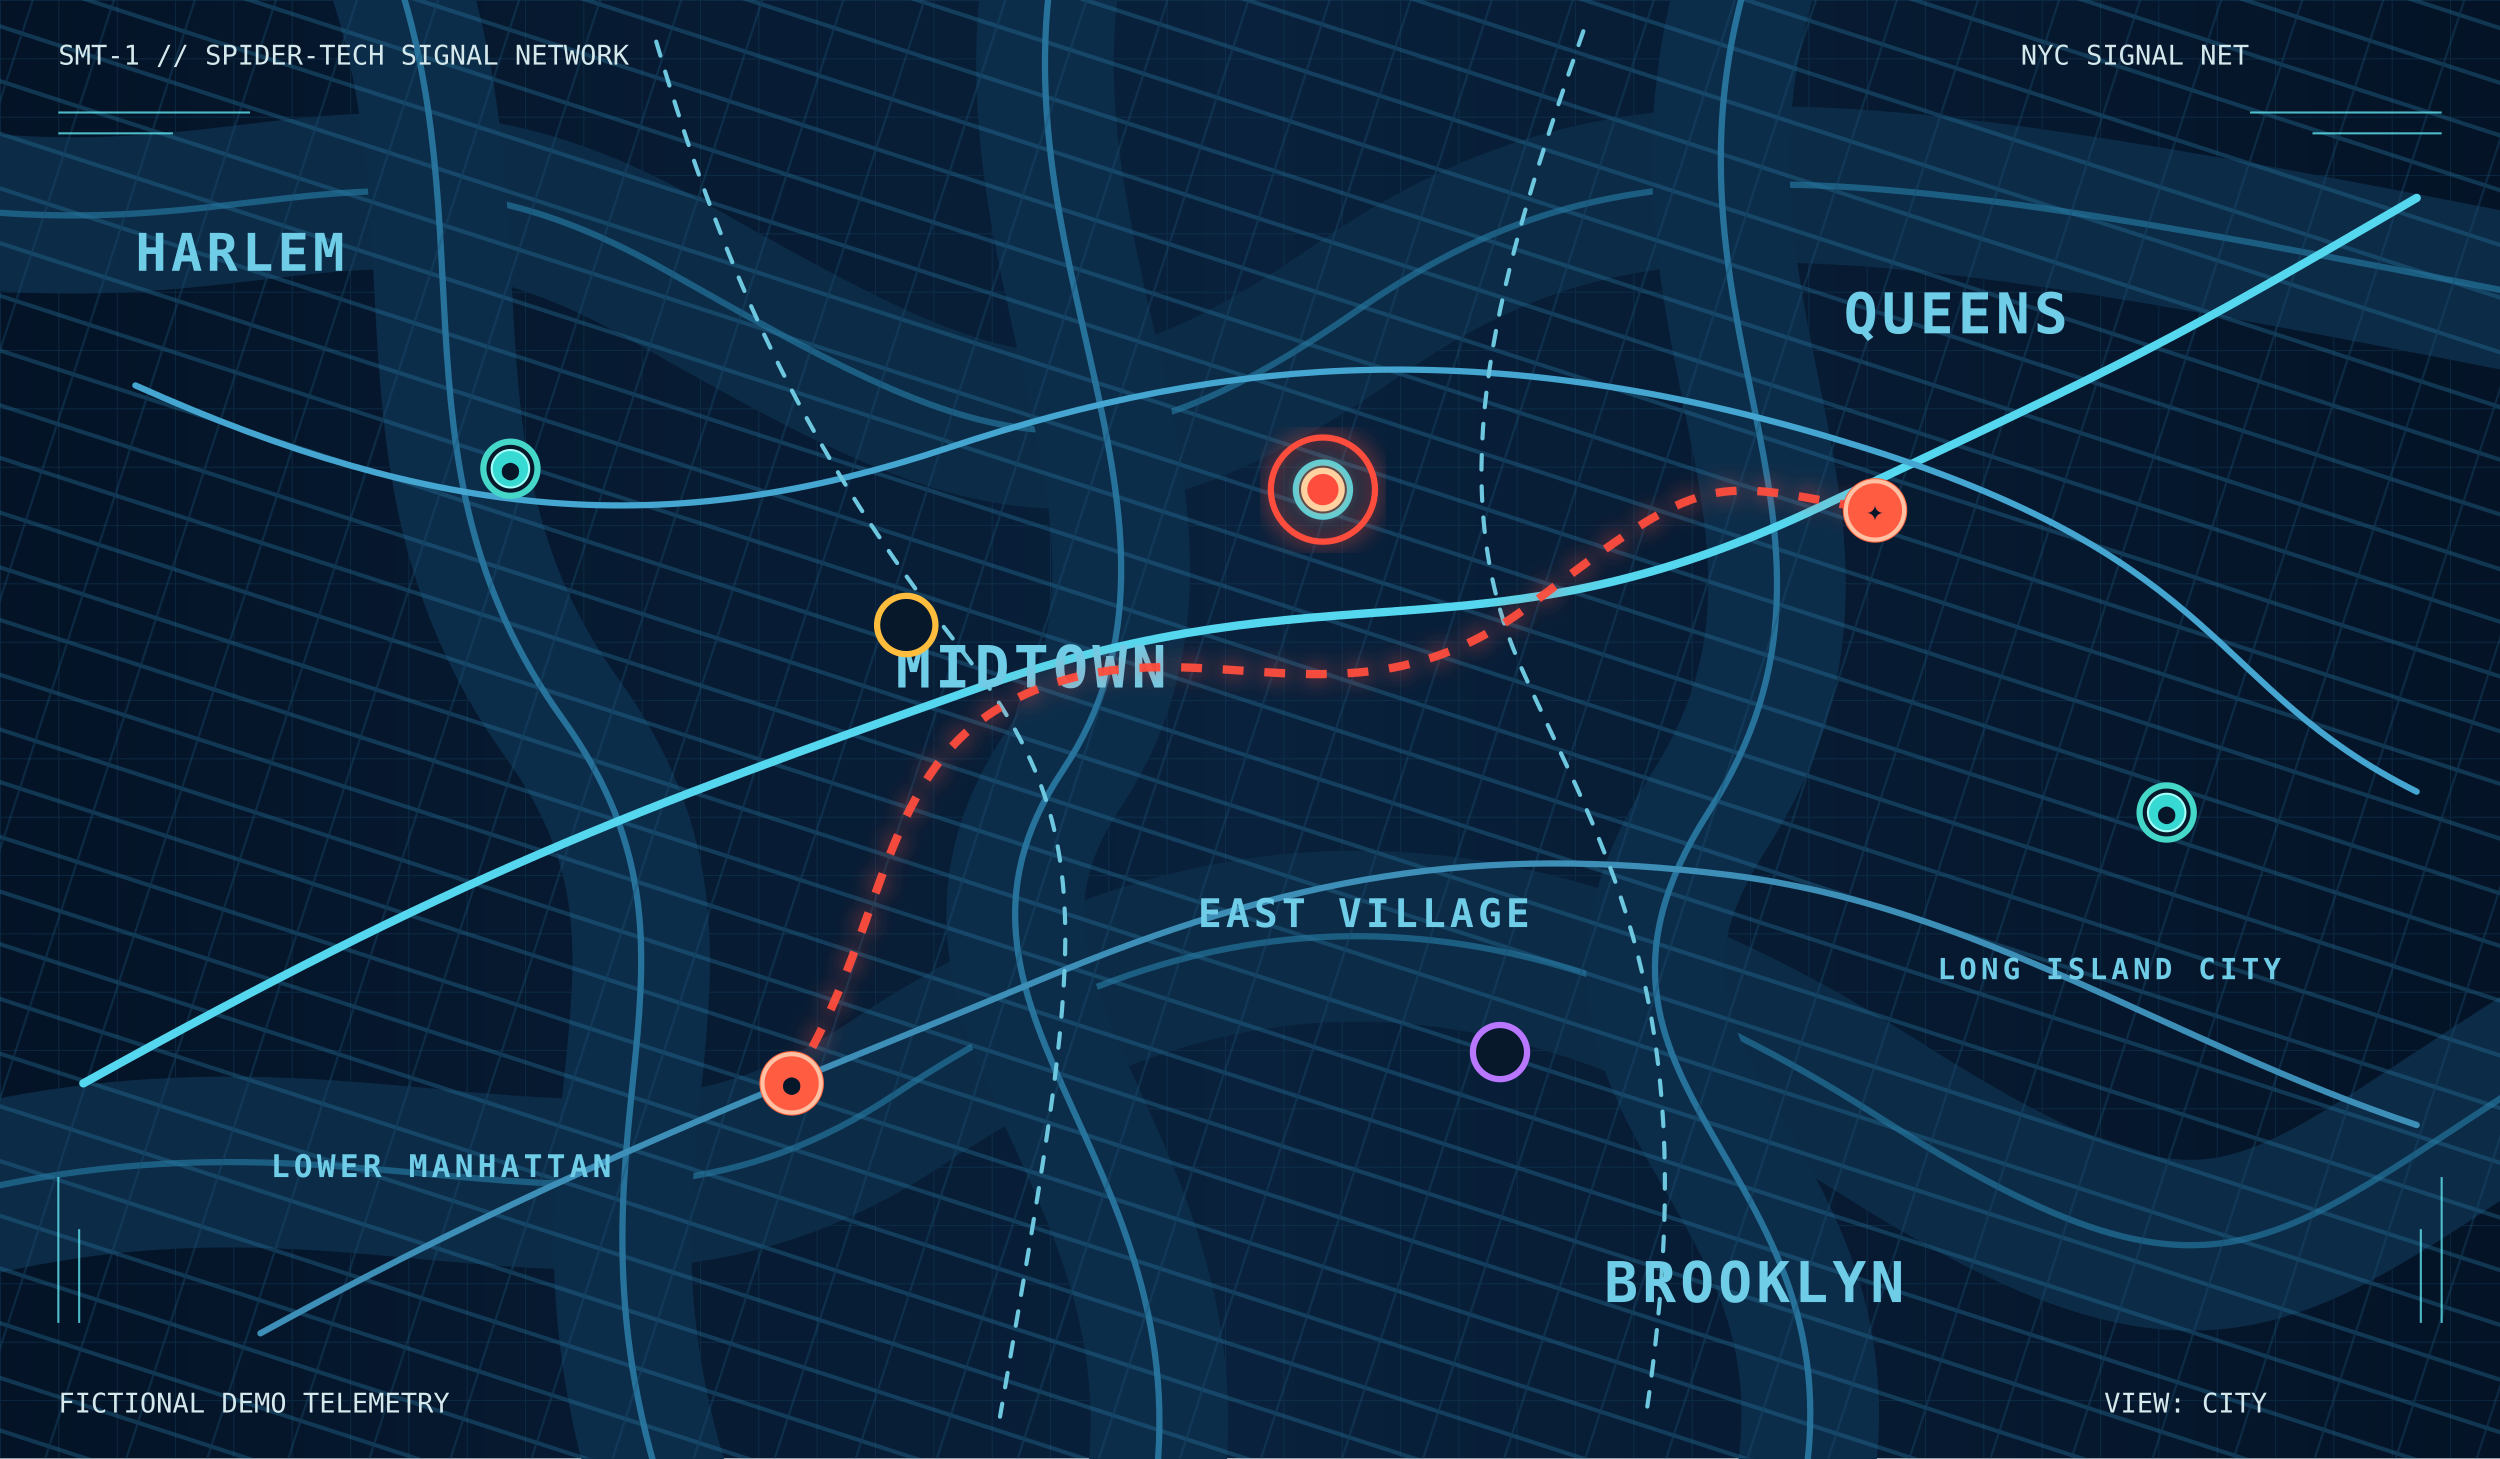
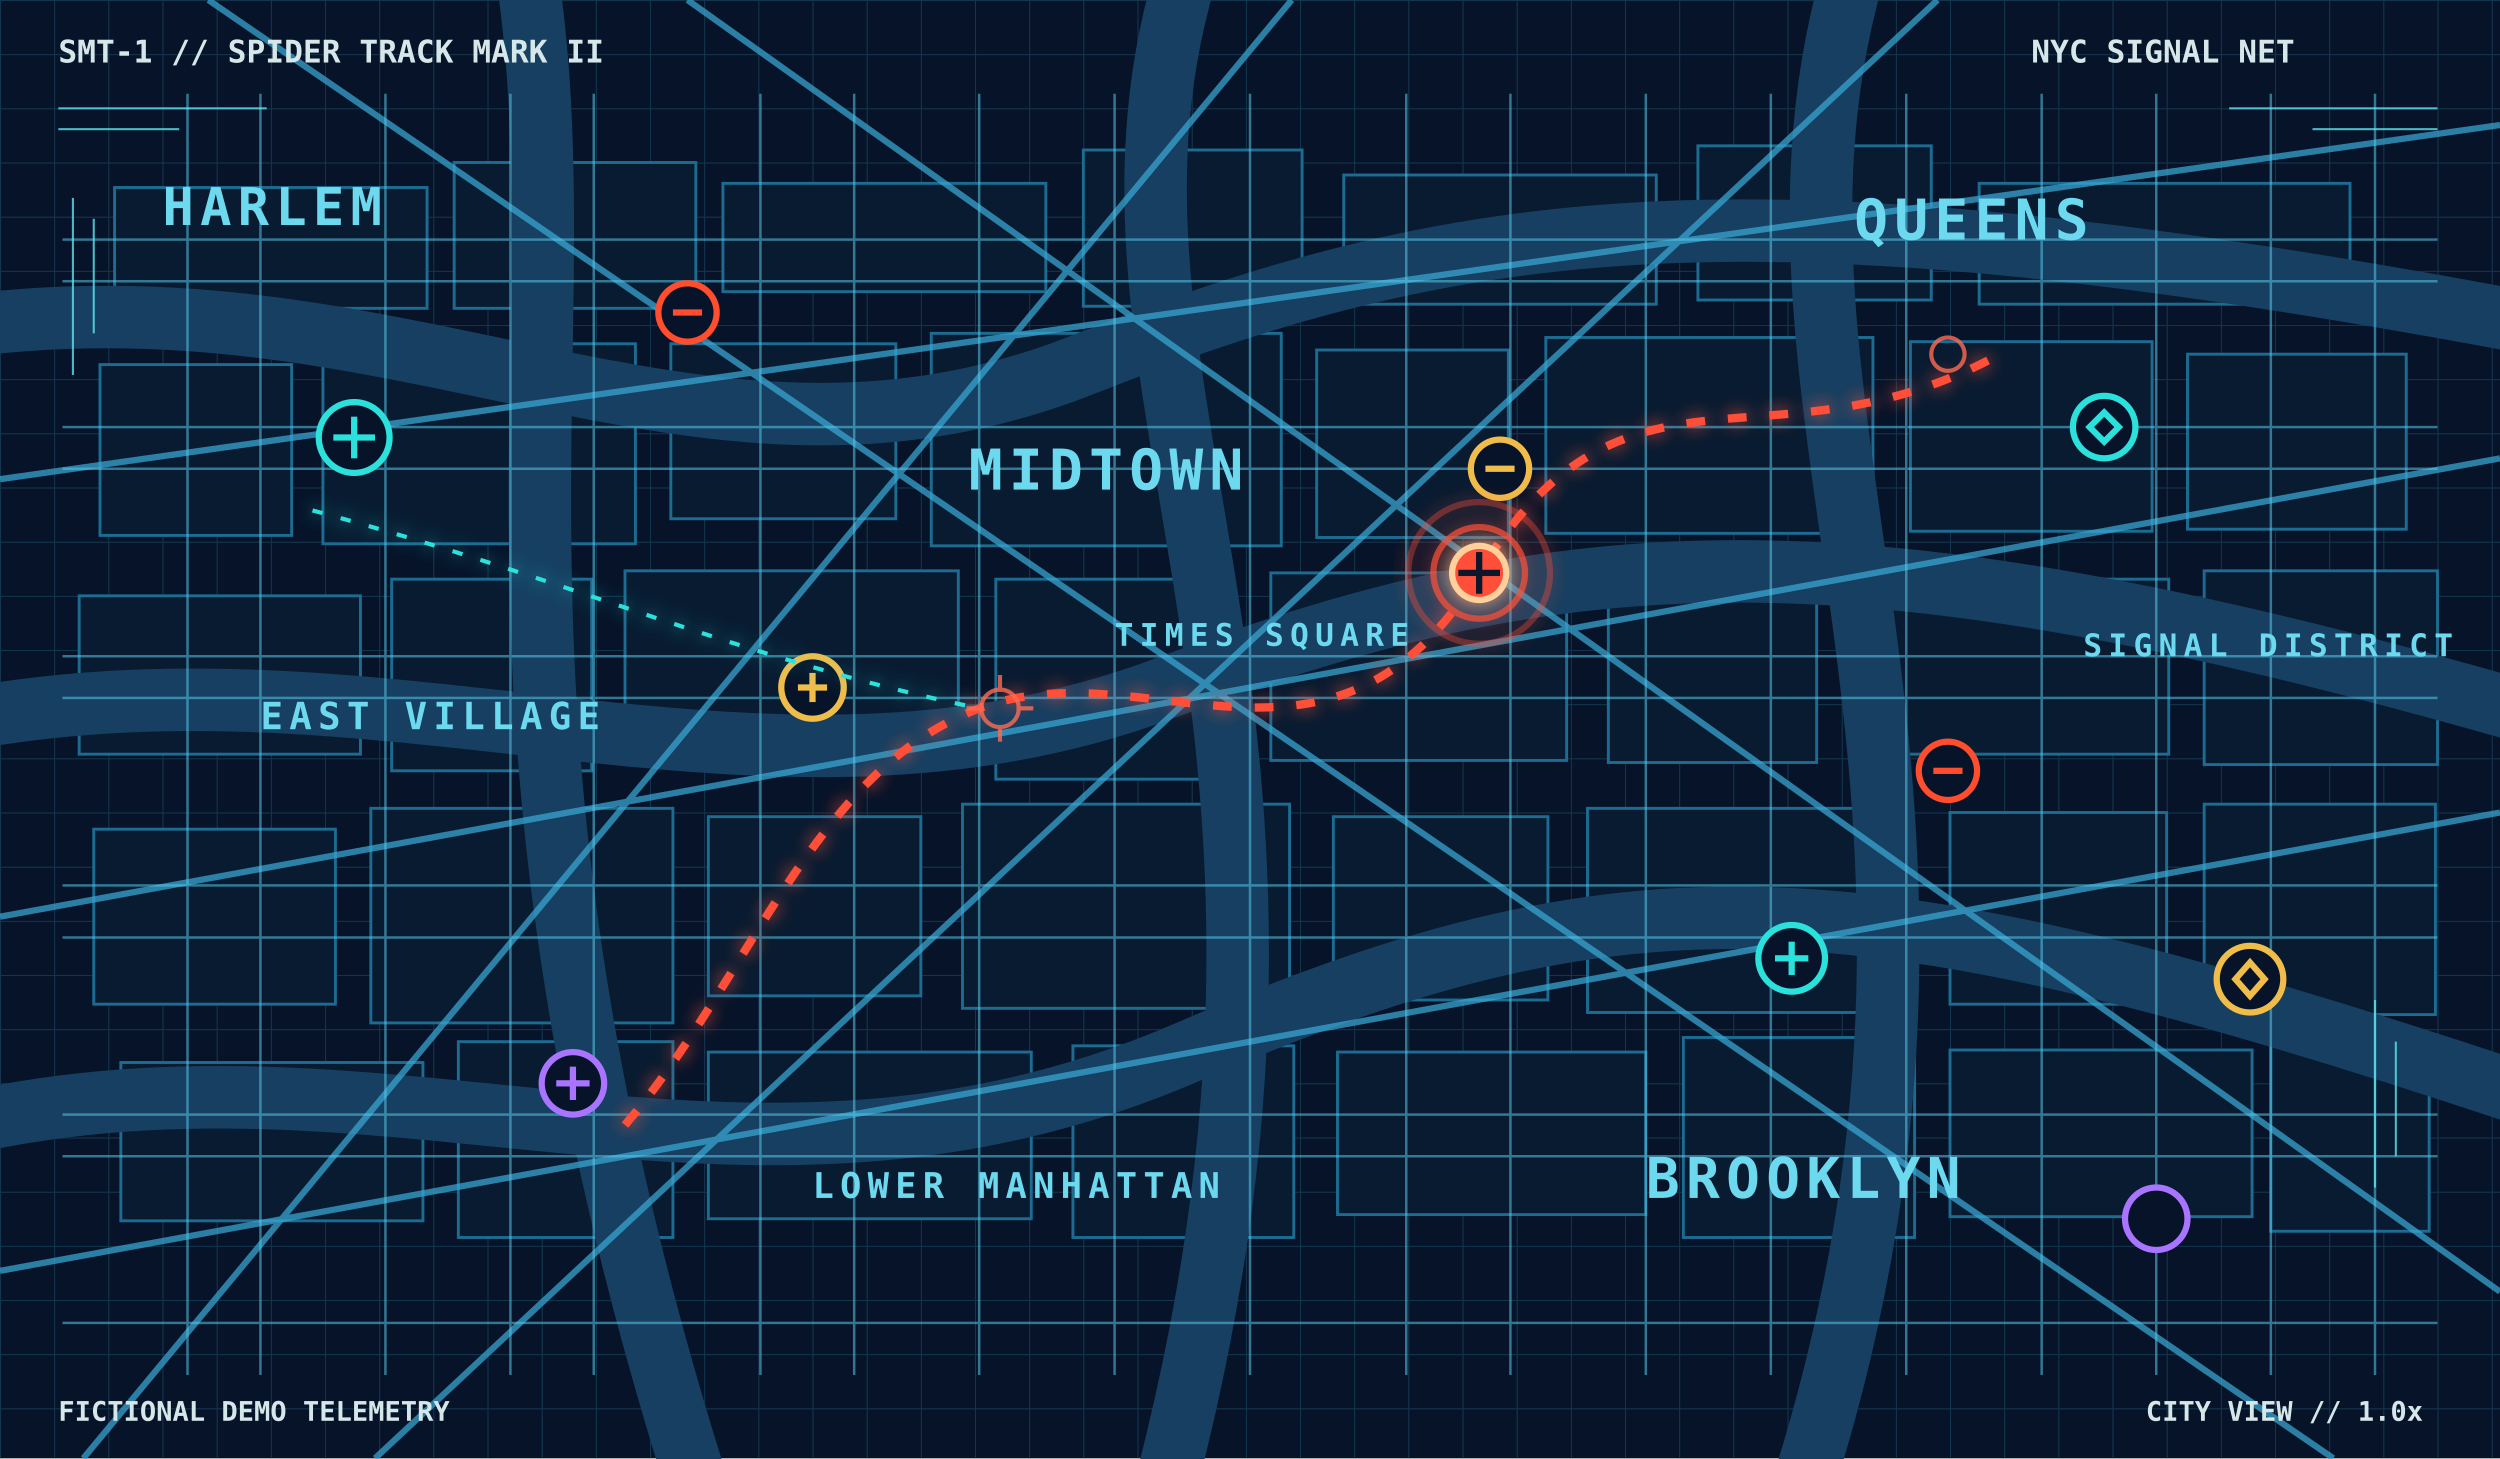
<svg xmlns="http://www.w3.org/2000/svg" viewBox="0 0 1200 700">
  <defs>
-     <pattern id="minor" width="28" height="28" patternUnits="userSpaceOnUse">
-       <path d="M28 0H0V28" fill="none" stroke="#123d5d" stroke-width="1" opacity=".42" />
-     </pattern>
-     <pattern id="roads" width="74" height="74" patternUnits="userSpaceOnUse" patternTransform="rotate(18)">
-       <path d="M0 12H74M0 37H74M0 61H74" stroke="#27749c" stroke-width="2" opacity=".65" />
-       <path d="M15 0V74M52 0V74" stroke="#194e72" stroke-width="1" opacity=".7" />
+     <pattern id="micro" width="26" height="26" patternUnits="userSpaceOnUse">
+       <path d="M26 0H0V26" fill="none" stroke="#24617b" stroke-width="1" opacity=".42" />
    </pattern>
    <filter id="glow">
-       <feGaussianBlur stdDeviation="5" result="b" />
+       <feGaussianBlur stdDeviation="4" result="b" />
      <feMerge>
        <feMergeNode in="b" />
        <feMergeNode in="SourceGraphic" />
      </feMerge>
    </filter>
-     <linearGradient id="water" x1="0" x2="1">
-       <stop stop-color="#041326" />
-       <stop offset=".5" stop-color="#09213c" />
-       <stop offset="1" stop-color="#041326" />
-     </linearGradient>
  </defs>
-   <rect width="1200" height="700" fill="url(#water)" />
-   <rect width="1200" height="700" fill="url(#minor)" />
-   <path d="M-80 90 C120 135 170 45 320 130 S520 240 650 150 S880 75 1280 155" fill="none" stroke="#0c2b47" stroke-width="75" />
-   <path d="M-80 90 C120 135 170 45 320 130 S520 240 650 150 S880 75 1280 155" fill="none" stroke="#1c5e82" stroke-width="3" />
-   <path d="M-60 585 C170 510 280 625 430 525 S720 420 900 535 S1090 590 1260 490" fill="none" stroke="#0c2b47" stroke-width="82" />
-   <path d="M-60 585 C170 510 280 625 430 525 S720 420 900 535 S1090 590 1260 490" fill="none" stroke="#1c5e82" stroke-width="3" />
-   <path d="M180 -40 C240 100 180 220 270 345 S250 550 330 750 M510 -40 C470 120 590 250 510 370 S590 560 550 740 M845 -30 C780 150 910 250 820 390 S910 560 860 740" fill="none" stroke="#0c2d4a" stroke-width="66" />
-   <path d="M180 -40 C240 100 180 220 270 345 S250 550 330 750 M510 -40 C470 120 590 250 510 370 S590 560 550 740 M845 -30 C780 150 910 250 820 390 S910 560 860 740" fill="none" stroke="#27729b" stroke-width="3" />
-   <rect width="1200" height="700" fill="url(#roads)" opacity=".55" />
-   <g fill="none" stroke-linecap="round">
-     <path d="M40 520 C220 420 300 390 470 330 S710 320 870 245 S1040 165 1160 95" stroke="#55d8ef" stroke-width="4" />
-     <path d="M65 185 C210 250 320 260 455 215 S720 160 895 215 S1060 330 1160 380" stroke="#44a6d1" stroke-width="3" />
-     <path d="M125 640 C270 560 380 520 500 470 S710 405 830 420 S1040 500 1160 540" stroke="#3d8fb8" stroke-width="3" />
-     <path d="M315 20 C350 140 390 220 460 310 S520 450 480 680" stroke="#6cc7df" stroke-width="2" stroke-dasharray="7 8" />
-     <path d="M760 15 C720 130 690 230 730 320 S820 480 790 680" stroke="#6cc7df" stroke-width="2" stroke-dasharray="7 8" />
+   <rect width="1200" height="700" fill="#061329" />
+   <rect width="1200" height="700" fill="url(#micro)" />
+   <g fill="#081b31" stroke="#1c6b91" stroke-width="1.4">
+     <path d="M55 90h150v58H55zM218 78h116v70H218zM347 88h155v52H347zM520 72h105v75H520zM645 84h150v62H645zM815 70h112v74H815zM950 88h178v58H950z" />
+     <path d="M48 175h92v82H48zM155 165h150v96H155zM322 165h108v84H322zM447 160h168v102H447zM632 168h92v90H632zM742 162h157v94H742zM917 164h116v91H917zM1050 170h105v84H1050z" />
+     <path d="M38 286h135v76H38zM188 278h96v92H188zM300 274h160v88H300zM478 278h112v96H478zM610 275h142v90H610zM772 270h100v96H772zM890 278h151v84H890zM1058 274h112v93H1058z" />
+     <path d="M45 398h116v84H45zM178 388h145v103H178zM340 392h102v86H340zM462 386h157v98H462zM640 392h103v88H640zM762 388h155v98H762zM936 390h104v92H936zM1058 386h111v101H1058z" />
+     <path d="M58 510h145v76H58zM220 500h103v94H220zM340 505h155v80H340zM515 502h106v92H515zM642 505h148v78H642zM808 498h111v96H808zM936 504h145v80H936zM1090 500h76v91H1090z" />
  </g>
-   <g font-family="monospace" font-weight="700" fill="#70cde8" letter-spacing="2">
-     <text x="65" y="130" font-size="25">HARLEM</text>
-     <text x="430" y="330" font-size="28">MIDTOWN</text>
-     <text x="575" y="445" font-size="19">EAST VILLAGE</text>
-     <text x="885" y="160" font-size="27">QUEENS</text>
-     <text x="770" y="625" font-size="27">BROOKLYN</text>
-     <text x="130" y="565" font-size="15">LOWER MANHATTAN</text>
-     <text x="930" y="470" font-size="14">LONG ISLAND CITY</text>
+   <g fill="none" stroke="#163f61" stroke-width="30">
+     <path d="M-40 160C190 120 330 250 520 175S850 85 1240 160" />
+     <path d="M-40 350C180 300 360 405 560 330S900 250 1240 350" />
+     <path d="M-40 545C180 485 350 600 570 505S900 420 1240 535" />
+     <path d="M250-30C285 160 210 330 340 730" />
+     <path d="M575-30C500 180 665 330 555 730" />
+     <path d="M895-30C820 190 980 370 860 730" />
  </g>
-   <g fill="#07182a" stroke-width="3">
-     <circle cx="245" cy="225" r="13" stroke="#45d8c9" />
-     <circle cx="435" cy="300" r="14" stroke="#ffbd3e" />
-     <circle cx="635" cy="235" r="13" stroke="#35d7e9" />
-     <circle cx="900" cy="245" r="14" stroke="#ff653f" />
-     <circle cx="1040" cy="390" r="13" stroke="#45d8c9" />
-     <circle cx="720" cy="505" r="13" stroke="#b976ff" />
-     <circle cx="380" cy="520" r="14" stroke="#ff653f" />
+   <g fill="none" stroke="#39a8d4" stroke-width="3" opacity=".72">
+     <path d="M0 230L1200 60M0 440L1200 220M0 610L1200 390M100 0L1120 700M330 0L1200 620M620 0L40 700M930 0L180 700" />
  </g>
-   <path d="M380 520 C430 440 420 360 500 330 S650 355 735 290 S820 230 900 245" fill="none" stroke="#ff4e3d" stroke-width="4" stroke-dasharray="10 10" opacity=".95" filter="url(#glow)" />
-   <g filter="url(#glow)">
-     <circle cx="635" cy="235" r="25" fill="none" stroke="#ff4e3d" stroke-width="3" />
-     <circle cx="635" cy="235" r="9" fill="#ff4e3d" stroke="#ffd0a0" stroke-width="3" />
+   <g stroke="#55c6e7" stroke-width="1.2" opacity=".55">
+     <path d="M30 115H1170M30 135H1170M30 205H1170M30 225H1170M30 315H1170M30 335H1170M30 425H1170M30 450H1170M30 535H1170M30 555H1170M30 635H1170" />
+     <path d="M90 45V660M125 45V660M185 45V660M245 45V660M285 45V660M365 45V660M410 45V660M470 45V660M535 45V660M600 45V660M675 45V660M725 45V660M790 45V660M850 45V660M915 45V660M980 45V660M1035 45V660M1090 45V660M1140 45V660" />
  </g>
-   <g font-family="monospace" font-size="14" font-weight="900" text-anchor="middle">
-     <g fill="#ff5c42" stroke="#ffc1a4" stroke-width="2">
-       <circle cx="900" cy="245" r="14" />
-       <circle cx="380" cy="520" r="14" />
+   <g font-family="monospace" font-weight="900" fill="#6dd9ef" letter-spacing="3">
+     <text x="78" y="108" font-size="25">HARLEM</text>
+     <text x="465" y="235" font-size="27">MIDTOWN</text>
+     <text x="890" y="115" font-size="27">QUEENS</text>
+     <text x="790" y="575" font-size="27">BROOKLYN</text>
+     <text x="125" y="350" font-size="18">EAST VILLAGE</text>
+     <text x="390" y="575" font-size="17">LOWER MANHATTAN</text>
+     <text x="535" y="310" font-size="15">TIMES SQUARE</text>
+     <text x="1000" y="315" font-size="15">SIGNAL DISTRICT</text>
+   </g>
+   <g fill="#071329" stroke-width="3">
+     <g stroke="#2be1dc">
+       <circle cx="170" cy="210" r="17" />
+       <path d="M160 210h20M170 200v20" />
+       <circle cx="1010" cy="205" r="15" />
+       <path d="M1003 205l7-7 7 7-7 7z" />
+       <circle cx="860" cy="460" r="16" />
+       <path d="M852 460h16M860 452v16" />
    </g>
-     <g fill="#06172a">
-       <text x="900" y="250">✦</text>
-       <text x="380" y="525">●</text>
+     <g stroke="#f0bd4b">
+       <circle cx="390" cy="330" r="15" />
+       <path d="M383 330h14M390 323v14" />
+       <circle cx="720" cy="225" r="14" />
+       <path d="M713 225h14" />
+       <circle cx="1080" cy="470" r="16" />
+       <path d="M1073 470l7-8 7 8-7 8z" />
    </g>
-     <g fill="#37d9d3" stroke="#a5fff8" stroke-width="1">
-       <circle cx="245" cy="225" r="9" />
-       <circle cx="1040" cy="390" r="9" />
+     <g stroke="#a974ff">
+       <circle cx="275" cy="520" r="15" />
+       <path d="M267 520h16M275 512v16" />
+       <circle cx="1035" cy="585" r="15" />
    </g>
-     <g fill="#06172a">
-       <text x="245" y="230">●</text>
-       <text x="1040" y="395">●</text>
+     <g stroke="#ff4d2e">
+       <circle cx="330" cy="150" r="14" />
+       <path d="M323 150h14" />
+       <circle cx="935" cy="370" r="14" />
+       <path d="M928 370h14" />
    </g>
  </g>
-   <g stroke="#5fe5ef" fill="none" opacity=".8">
-     <path d="M28 54h92M28 64h55M1080 54h92M1110 64h62M28 635v-70M38 635v-45M1172 635v-70M1162 635v-45" />
+   <g fill="none" stroke="#ff5038" stroke-width="4" filter="url(#glow)">
+     <path d="M300 540C360 470 390 370 470 340S640 390 710 275S850 230 960 170" stroke-dasharray="9 11" />
+     <path d="M150 245C280 280 350 315 470 340" stroke="#2be1dc" stroke-width="2" stroke-dasharray="5 9" />
  </g>
-   <g font-family="monospace" font-size="13" fill="#d5e9ed">
-     <text x="28" y="31">SMT-1 // SPIDER-TECH SIGNAL NETWORK</text>
-     <text x="970" y="31">NYC SIGNAL NET</text>
-     <text x="28" y="678">FICTIONAL DEMO TELEMETRY</text>
-     <text x="1010" y="678">VIEW: CITY</text>
+   <g filter="url(#glow)">
+     <circle cx="710" cy="275" r="34" fill="none" stroke="#ff5038" stroke-width="3" opacity=".35" />
+     <circle cx="710" cy="275" r="22" fill="none" stroke="#ff5038" stroke-width="3" opacity=".7" />
+     <circle cx="710" cy="275" r="13" fill="#ff5038" stroke="#ffd09b" stroke-width="3" />
+     <path d="M700 275h20M710 265v20" stroke="#071329" stroke-width="3" />
+   </g>
+   <g font-family="monospace" font-weight="900" fill="#d6e7e9">
+     <text x="28" y="30" font-size="15">SMT-1 // SPIDER TRACK MARK II</text>
+     <text x="975" y="30" font-size="15">NYC SIGNAL NET</text>
+     <text x="28" y="682" font-size="13">FICTIONAL DEMO TELEMETRY</text>
+     <text x="1030" y="682" font-size="13">CITY VIEW // 1.0x</text>
+   </g>
+   <g stroke="#5ee4ee" fill="none" opacity=".8">
+     <path d="M28 52h100M28 62h58M1070 52h100M1110 62h60M35 95v85M45 105v55M1140 480v90M1150 500v55" />
+   </g>
+   <g stroke="#ff6b52" fill="none" stroke-width="2" opacity=".8">
+     <circle cx="480" cy="340" r="9" />
+     <path d="M480 324v8M480 348v8M464 340h8M488 340h8" />
+     <circle cx="935" cy="170" r="8" />
  </g>
</svg>
